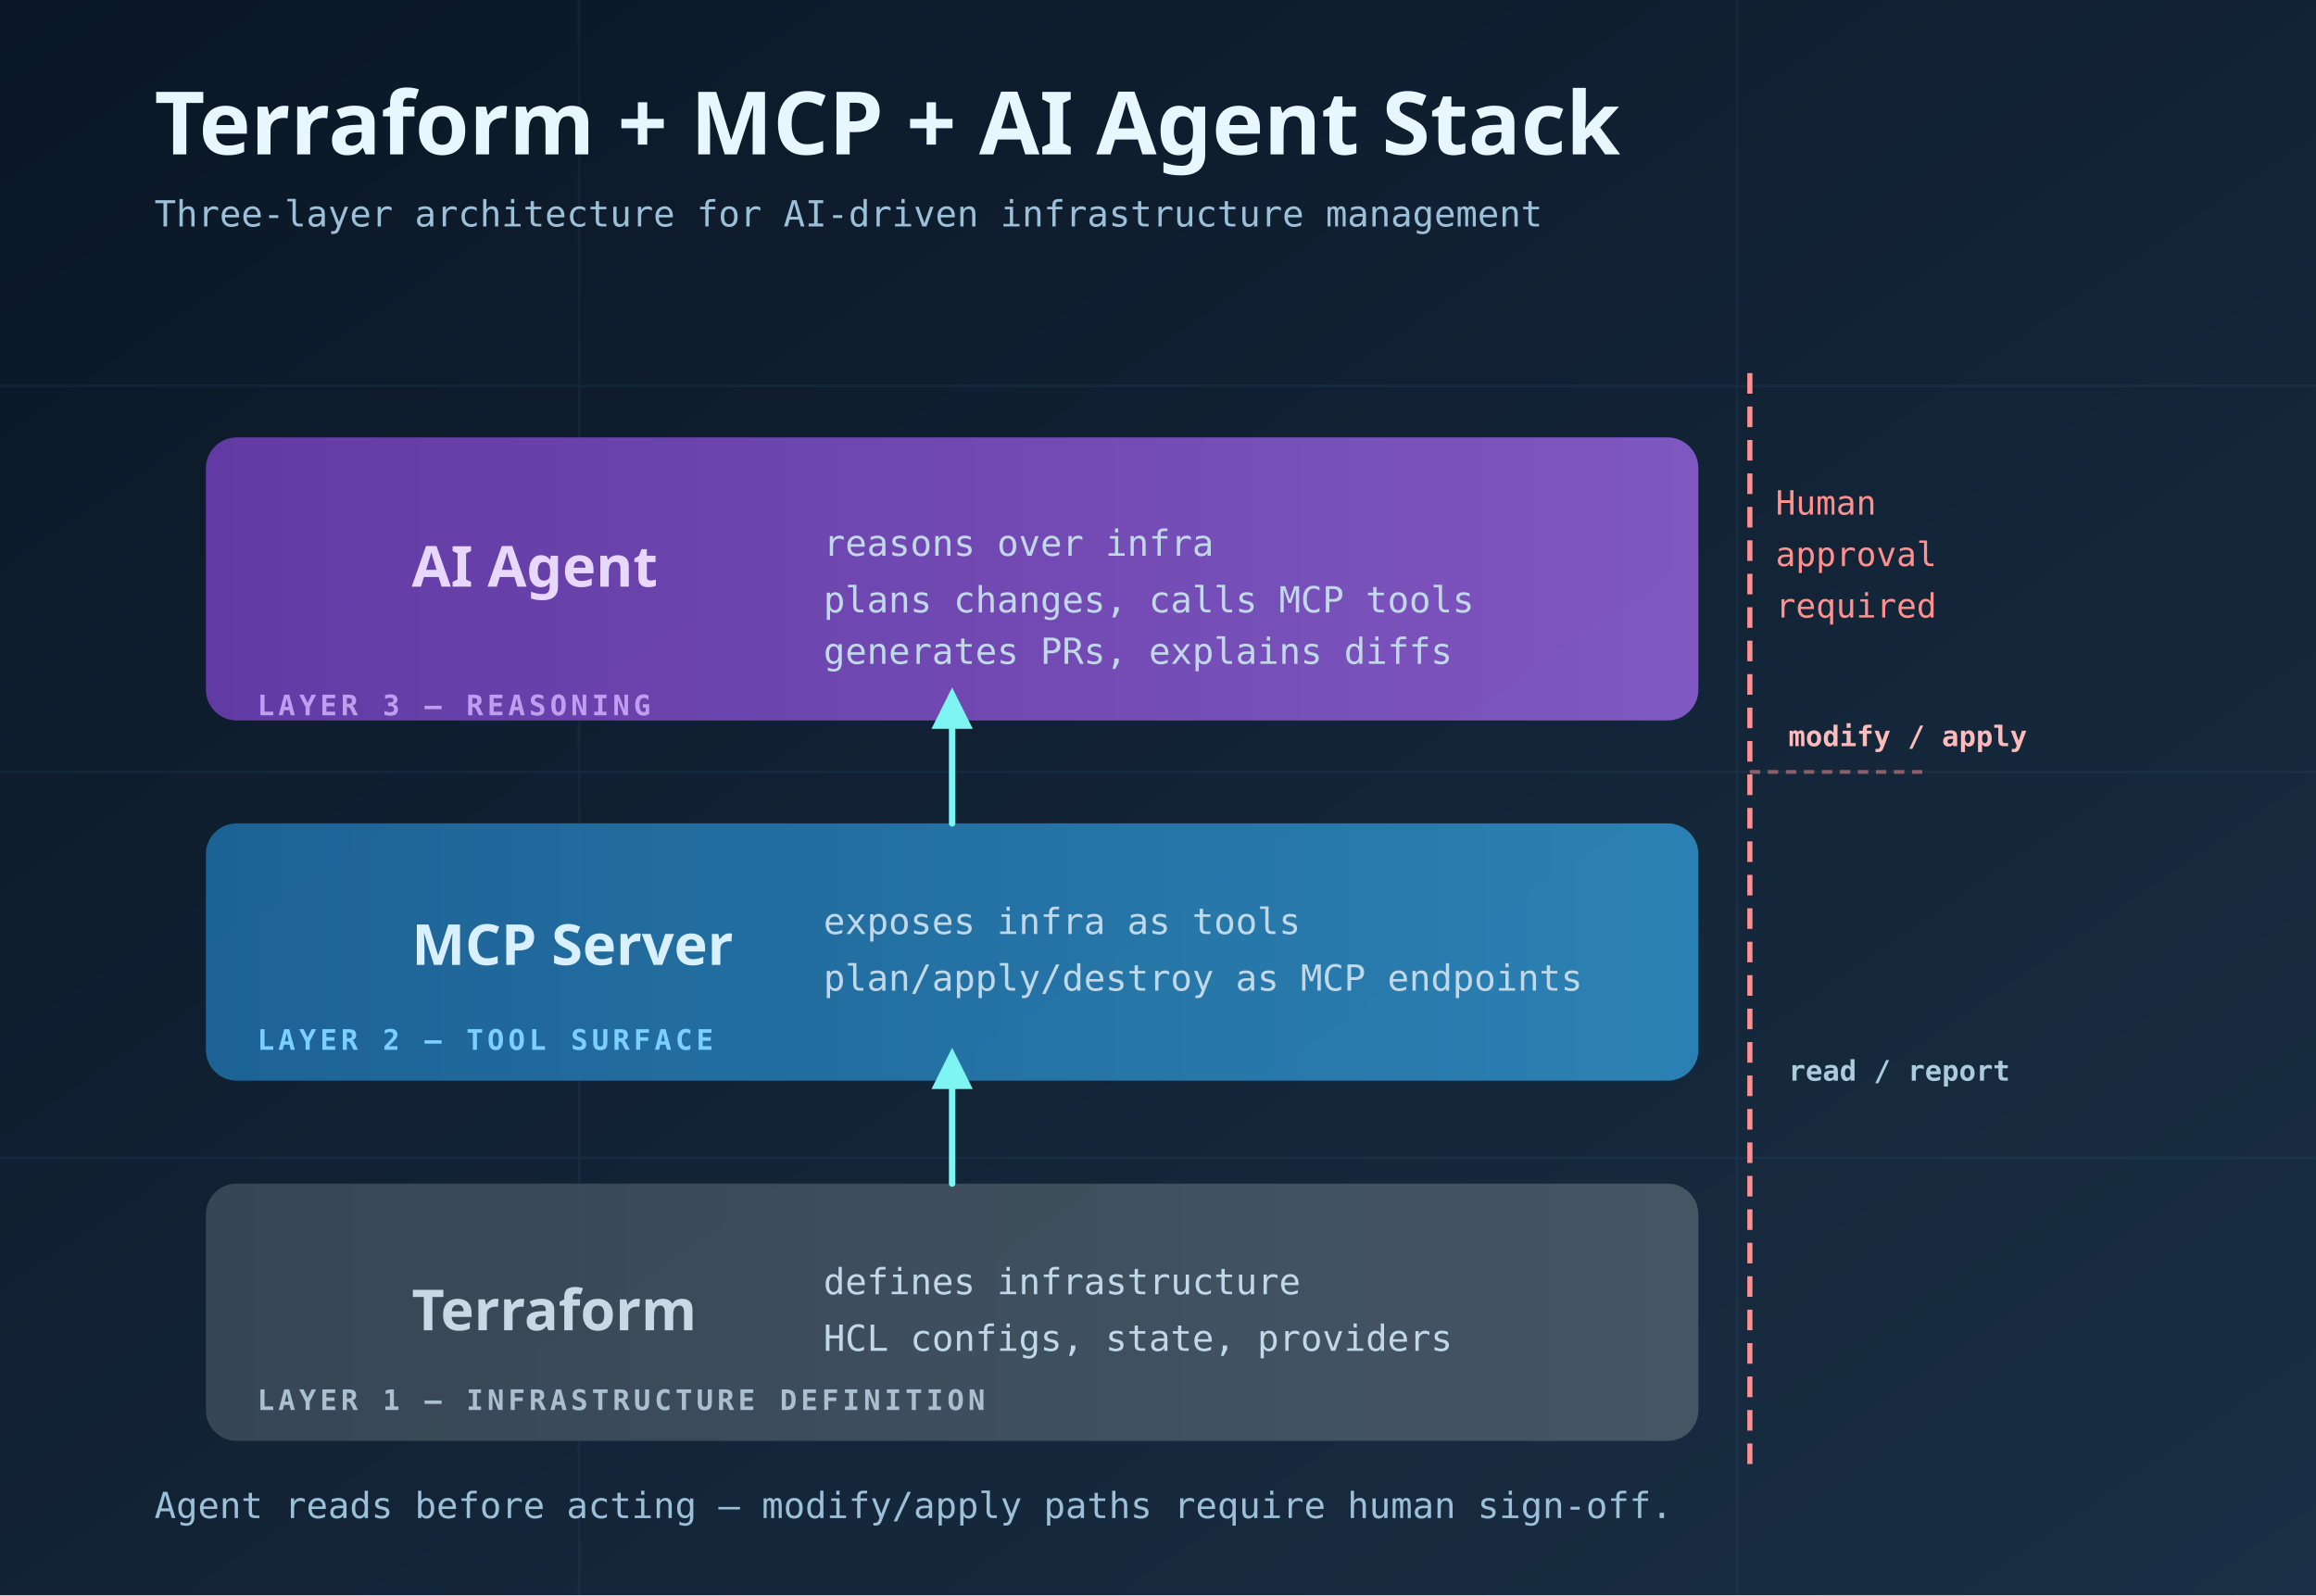
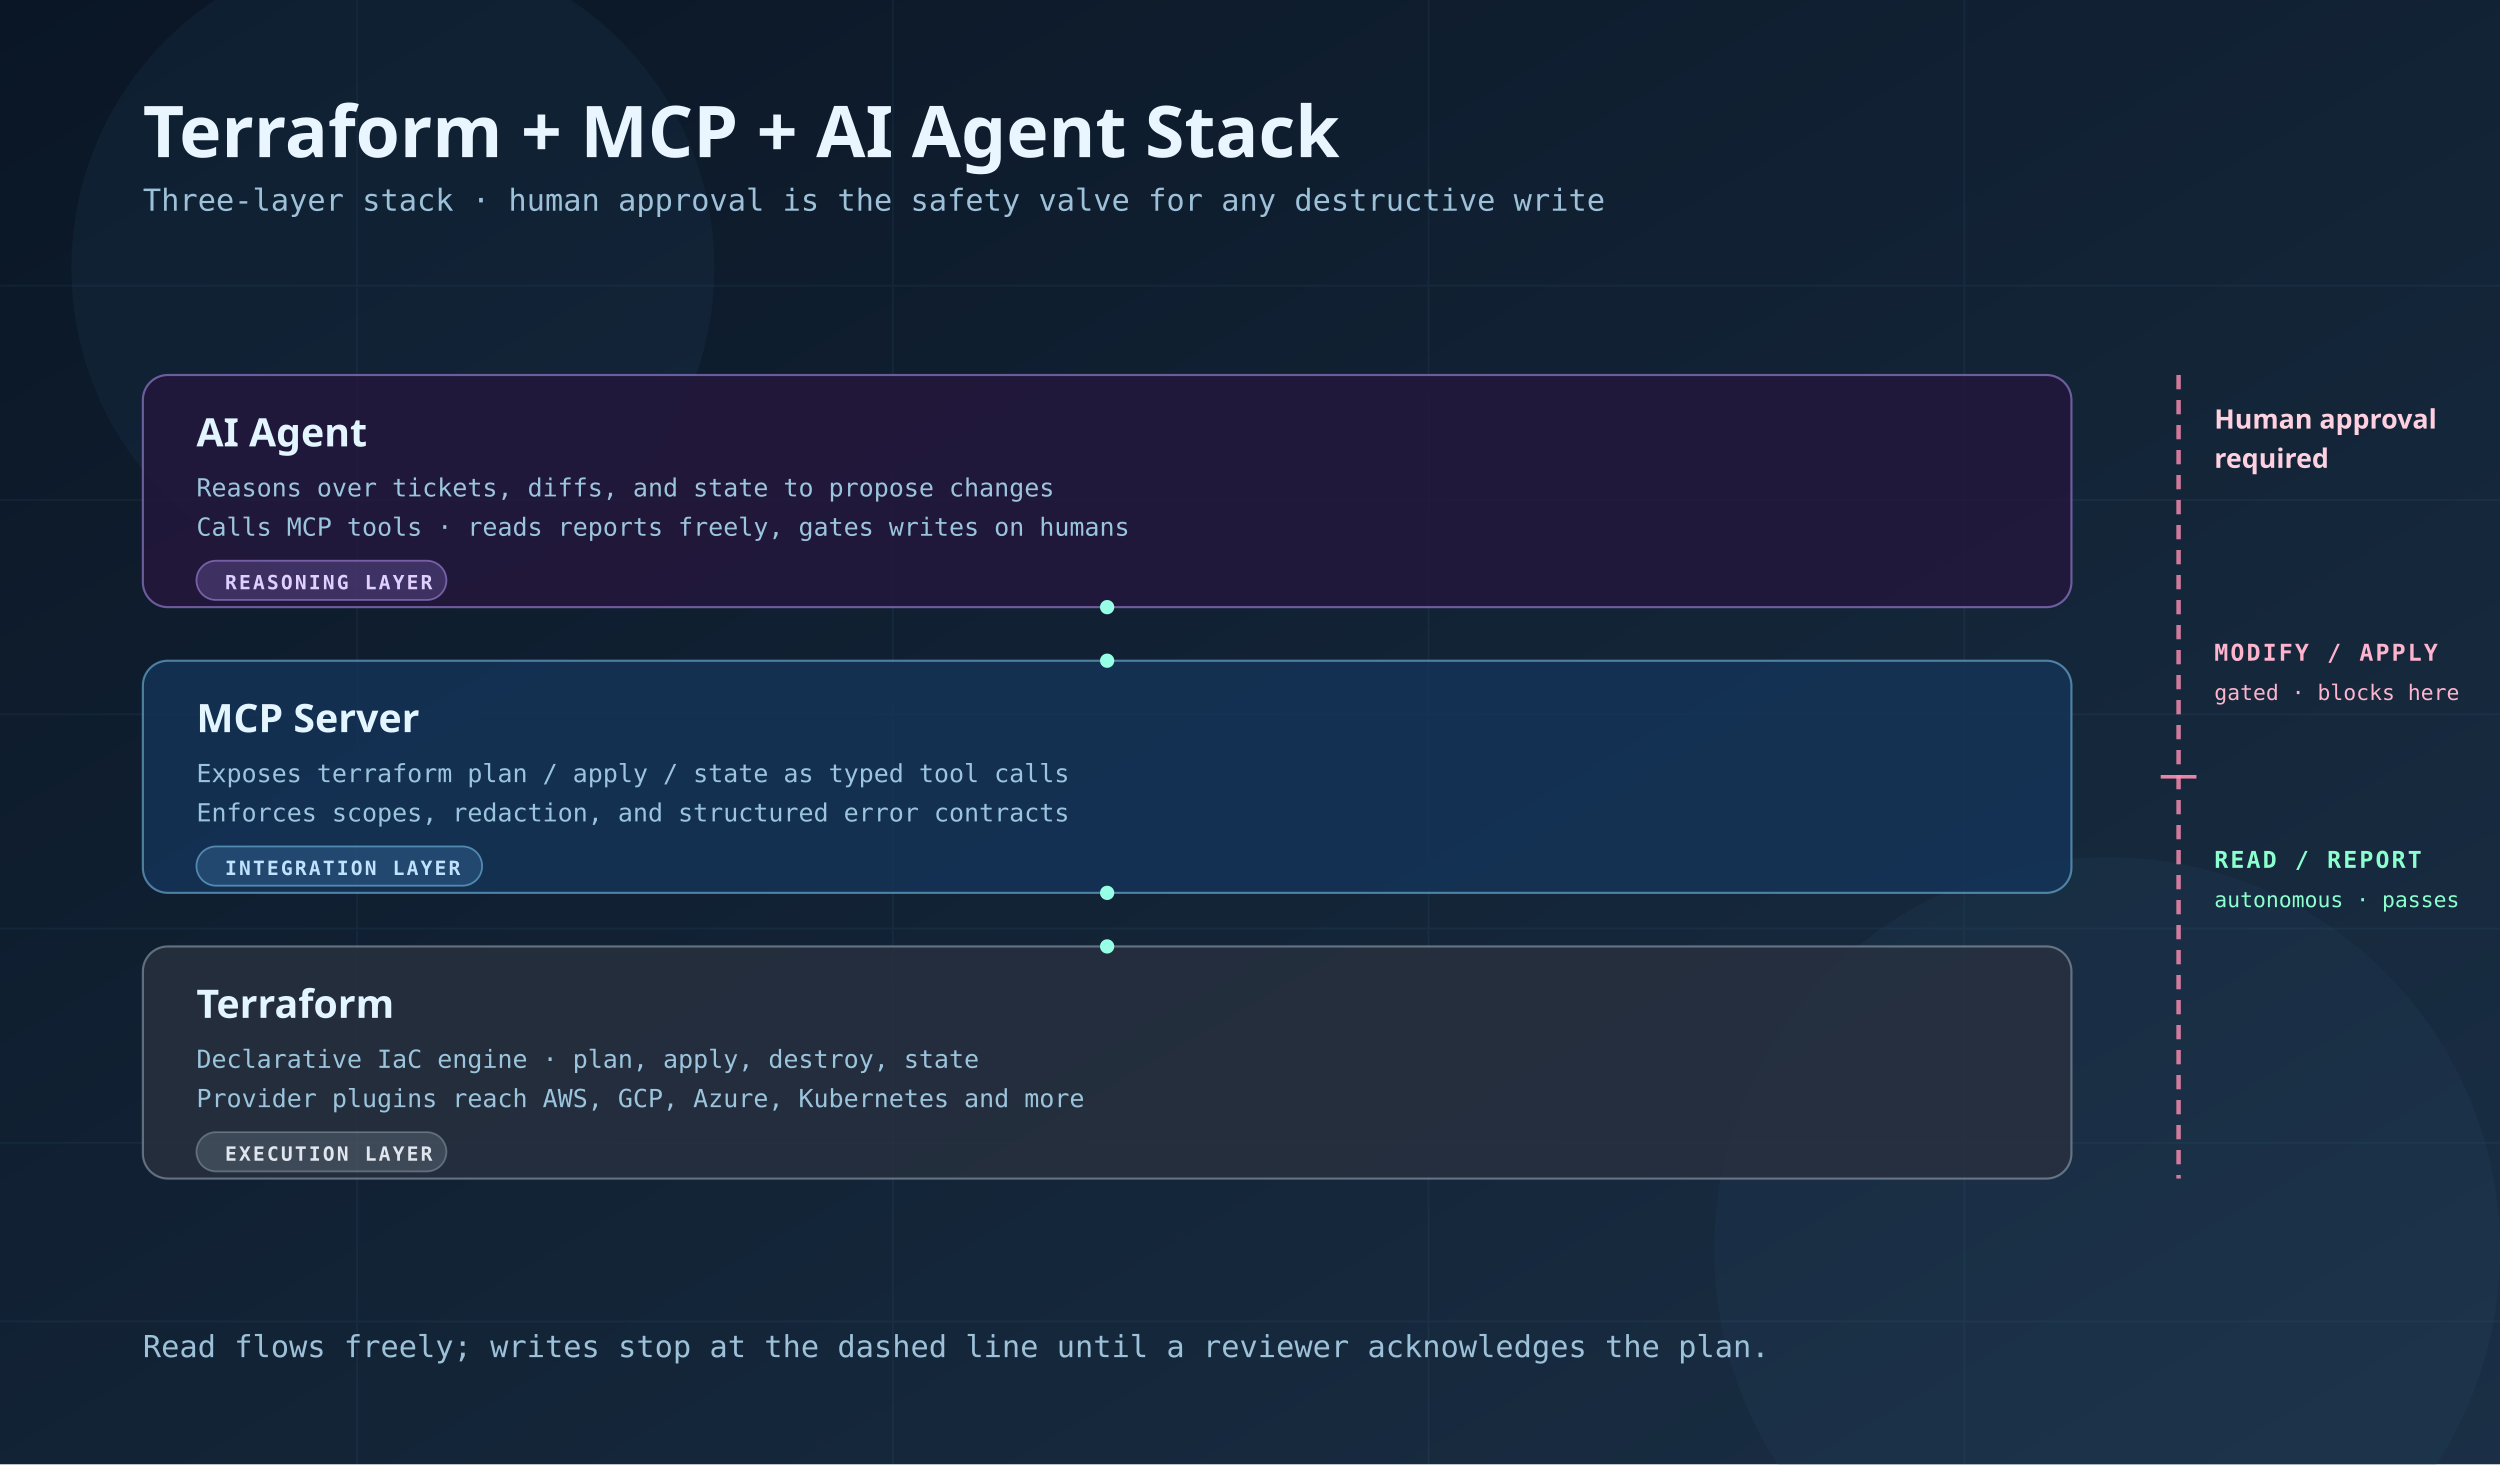
- <svg xmlns="http://www.w3.org/2000/svg" viewBox="0 0 900 620" role="img" aria-labelledby="tms-title tms-desc">
+ <svg xmlns="http://www.w3.org/2000/svg" viewBox="0 0 1400 820" role="img" aria-labelledby="tms-title tms-desc">
  <defs>
-     <linearGradient id="tms-bg" x1="0" x2="1" y1="0" y2="1">
+     <linearGradient id="bg" x1="0" x2="1" y1="0" y2="1">
      <stop offset="0%" stop-color="#0a1625" />
      <stop offset="100%" stop-color="#1a2f45" />
    </linearGradient>
-     <linearGradient id="tms-gray" x1="0" x2="1" y1="0" y2="0">
-       <stop offset="0%" stop-color="#3a4a58" />
-       <stop offset="100%" stop-color="#4a5a68" />
+     <linearGradient id="cyanLine" x1="0" x2="1" y1="0" y2="0">
+       <stop offset="0%" stop-color="#4ecbff" />
+       <stop offset="100%" stop-color="#7df5f2" />
    </linearGradient>
-     <linearGradient id="tms-blue" x1="0" x2="1" y1="0" y2="0">
-       <stop offset="0%" stop-color="#1e6aa0" />
-       <stop offset="100%" stop-color="#2e8ac0" />
+     <linearGradient id="ok" x1="0" x2="1" y1="0" y2="0">
+       <stop offset="0%" stop-color="#4ef2a5" />
+       <stop offset="100%" stop-color="#78ffe2" />
    </linearGradient>
-     <linearGradient id="tms-purple" x1="0" x2="1" y1="0" y2="0">
-       <stop offset="0%" stop-color="#6b3db0" />
-       <stop offset="100%" stop-color="#8b5dd0" />
+     <linearGradient id="warn" x1="0" x2="1" y1="0" y2="0">
+       <stop offset="0%" stop-color="#ff7cae" />
+       <stop offset="100%" stop-color="#ffd178" />
    </linearGradient>
+     <filter id="glow" x="-40%" y="-40%" width="180%" height="180%">
+       <feGaussianBlur stdDeviation="3.5" result="blur" />
+       <feMerge>
+         <feMergeNode in="blur" />
+         <feMergeNode in="SourceGraphic" />
+       </feMerge>
+     </filter>
    <style>
-       .tms-title { font: 700 34px 'Space Grotesk', sans-serif; fill: #e8f6ff; }
-       .tms-sub   { font: 500 14px 'Space Mono', monospace; fill: #9bc0d8; }
-       .tms-layer { font: 700 22px 'Space Grotesk', sans-serif; }
-       .tms-desc  { font: 500 14px 'Space Mono', monospace; fill: #c0d8e8; }
-       .tms-tag   { font: 600 11px 'Space Mono', monospace; letter-spacing: 1.5px; }
-       .tms-note  { font: 500 13px 'Space Mono', monospace; fill: #ff9090; }
+       .title { font: 700 40px 'Space Grotesk', sans-serif; fill: #e9f6ff; }
+       .sub { font: 500 17px 'Space Mono', monospace; fill: #9dc1d8; }
+       .stepTitle { font: 700 22px 'Space Grotesk', sans-serif; fill: #e3f5ff; }
+       .stepText { font: 500 14px 'Space Mono', monospace; fill: #9bc4dd; }
+       .warnText { font: 700 12px 'Space Mono', monospace; fill: #ffb4ce; letter-spacing: 1.4px; }
+       .okText { font: 700 12px 'Space Mono', monospace; fill: #6affc7; letter-spacing: 1.4px; }
    </style>
  </defs>
-   <rect width="900" height="620" fill="url(#tms-bg)" />
+   <rect width="1400" height="820" fill="url(#bg)" />
  <g opacity="0.07" stroke="#5fa2d0" stroke-width="1">
-     <line x1="0" y1="150" x2="900" y2="150" />
-     <line x1="0" y1="300" x2="900" y2="300" />
-     <line x1="0" y1="450" x2="900" y2="450" />
-     <line x1="225" y1="0" x2="225" y2="620" />
-     <line x1="675" y1="0" x2="675" y2="620" />
+     <path d="M0 160 H1400" />
+     <path d="M0 280 H1400" />
+     <path d="M0 400 H1400" />
+     <path d="M0 520 H1400" />
+     <path d="M0 640 H1400" />
+     <path d="M0 740 H1400" />
+     <path d="M200 0 V820" />
+     <path d="M500 0 V820" />
+     <path d="M800 0 V820" />
+     <path d="M1100 0 V820" />
  </g>
-   <text class="tms-title" x="60" y="60">Terraform + MCP + AI Agent Stack</text>
-   <text class="tms-sub" x="60" y="88">Three-layer architecture for AI-driven infrastructure management</text>
-   <rect x="80" y="460" width="580" height="100" rx="12" fill="url(#tms-gray)" opacity="0.9" />
-   <text class="tms-layer" x="160" y="517" fill="#c8d8e4">Terraform</text>
-   <text class="tms-desc" x="320" y="503">defines infrastructure</text>
-   <text class="tms-desc" x="320" y="525">HCL configs, state, providers</text>
-   <text class="tms-tag" x="100" y="548" fill="#aac0d0">LAYER 1 — INFRASTRUCTURE DEFINITION</text>
-   <rect x="80" y="320" width="580" height="100" rx="12" fill="url(#tms-blue)" opacity="0.9" />
-   <text class="tms-layer" x="160" y="375" fill="#d8f0ff">MCP Server</text>
-   <text class="tms-desc" x="320" y="363">exposes infra as tools</text>
-   <text class="tms-desc" x="320" y="385">plan/apply/destroy as MCP endpoints</text>
-   <text class="tms-tag" x="100" y="408" fill="#7bd0ff">LAYER 2 — TOOL SURFACE</text>
-   <rect x="80" y="170" width="580" height="110" rx="12" fill="url(#tms-purple)" opacity="0.9" />
-   <text class="tms-layer" x="160" y="228" fill="#e8d8ff">AI Agent</text>
-   <text class="tms-desc" x="320" y="216">reasons over infra</text>
-   <text class="tms-desc" x="320" y="238">plans changes, calls MCP tools</text>
-   <text class="tms-desc" x="320" y="258">generates PRs, explains diffs</text>
-   <text class="tms-tag" x="100" y="278" fill="#c09df0">LAYER 3 — REASONING</text>
-   <line x1="680" y1="145" x2="680" y2="570" stroke="#ff9090" stroke-width="2" stroke-dasharray="8,5" />
-   <text class="tms-note" x="690" y="200">Human</text>
-   <text class="tms-note" x="690" y="220">approval</text>
-   <text class="tms-note" x="690" y="240">required</text>
-   <text style="font:600 11px 'Space Mono',monospace;fill:#ffbbbb;" x="695" y="290">modify / apply</text>
-   <line x1="680" y1="300" x2="750" y2="300" stroke="#ff9090" stroke-width="1.5" stroke-dasharray="4,3" opacity="0.5" />
-   <text style="font:600 11px 'Space Mono',monospace;fill:#aaccdd;" x="695" y="420">read / report</text>
-   <g fill="none" stroke="#7df5f2" stroke-width="2.5" stroke-linecap="round">
-     <path d="M370 320 L370 280" />
-     <polygon points="364,282 370,270 376,282" fill="#7df5f2" />
-     <path d="M370 460 L370 420" />
-     <polygon points="364,422 370,410 376,422" fill="#7df5f2" />
+   <g opacity="0.14">
+     <circle cx="220" cy="150" r="180" fill="#2f4f74" />
+     <circle cx="1180" cy="700" r="220" fill="#2c4f6b" />
  </g>
-   <text class="tms-sub" x="60" y="590">Agent reads before acting — modify/apply paths require human sign-off.</text>
+   <text class="title" x="80" y="88">Terraform + MCP + AI Agent Stack</text>
+   <text class="sub" x="80" y="118">Three-layer stack · human approval is the safety valve for any destructive write</text>
+   <rect x="80" y="530" width="1080" height="130" rx="14" fill="rgba(40, 48, 62, 0.82)" stroke="rgba(170, 185, 200, 0.5)" stroke-width="1.2" />
+   <text class="stepTitle" x="110" y="570">Terraform</text>
+   <text class="stepText" x="110" y="598">Declarative IaC engine · plan, apply, destroy, state</text>
+   <text class="stepText" x="110" y="620">Provider plugins reach AWS, GCP, Azure, Kubernetes and more</text>
+   <rect x="110" y="634" width="140" height="22" rx="11" fill="rgba(170,185,200,0.2)" stroke="rgba(170,185,200,0.4)" />
+   <text x="126" y="650" style="font: 700 11px 'Space Mono', monospace; fill: #dfe6ef; letter-spacing: 1.2px;">EXECUTION LAYER</text>
+   <rect x="80" y="370" width="1080" height="130" rx="14" fill="rgba(20, 52, 88, 0.82)" stroke="rgba(126, 200, 240, 0.55)" stroke-width="1.2" />
+   <text class="stepTitle" x="110" y="410">MCP Server</text>
+   <text class="stepText" x="110" y="438">Exposes terraform plan / apply / state as typed tool calls</text>
+   <text class="stepText" x="110" y="460">Enforces scopes, redaction, and structured error contracts</text>
+   <rect x="110" y="474" width="160" height="22" rx="11" fill="rgba(90,160,220,0.22)" stroke="rgba(126,200,240,0.55)" />
+   <text x="126" y="490" style="font: 700 11px 'Space Mono', monospace; fill: #bfe2ff; letter-spacing: 1.2px;">INTEGRATION LAYER</text>
+   <rect x="80" y="210" width="1080" height="130" rx="14" fill="rgba(36, 22, 60, 0.82)" stroke="rgba(178, 146, 240, 0.55)" stroke-width="1.2" />
+   <text class="stepTitle" x="110" y="250">AI Agent</text>
+   <text class="stepText" x="110" y="278">Reasons over tickets, diffs, and state to propose changes</text>
+   <text class="stepText" x="110" y="300">Calls MCP tools · reads reports freely, gates writes on humans</text>
+   <rect x="110" y="314" width="140" height="22" rx="11" fill="rgba(168,139,240,0.22)" stroke="rgba(178,146,240,0.55)" />
+   <text x="126" y="330" style="font: 700 11px 'Space Mono', monospace; fill: #dfd0ff; letter-spacing: 1.2px;">REASONING LAYER</text>
+   <g fill="none" stroke-linecap="round" stroke-width="3" filter="url(#glow)">
+     <path d="M620 340 V370" stroke="url(#cyanLine)" />
+     <path d="M620 500 V530" stroke="url(#cyanLine)" />
+   </g>
+   <g fill="#96ffe5">
+     <circle cx="620" cy="340" r="4" />
+     <circle cx="620" cy="370" r="4" />
+     <circle cx="620" cy="500" r="4" />
+     <circle cx="620" cy="530" r="4" />
+   </g>
+   <g fill="none" stroke-width="2.5" stroke-dasharray="8 6" stroke="rgba(255, 142, 180, 0.8)">
+     <path d="M1220 210 V660" />
+   </g>
+   <text x="1240" y="240" style="font: 700 15px 'Space Grotesk', sans-serif; fill: #ffd1e0;">Human approval</text>
+   <text x="1240" y="262" style="font: 700 15px 'Space Grotesk', sans-serif; fill: #ffd1e0;">required</text>
+   <g fill="none" stroke-width="2" stroke="rgba(255, 142, 180, 0.9)">
+     <path d="M1210 435 H1230" />
+   </g>
+   <text x="1240" y="370" style="font: 700 13px 'Space Mono', monospace; fill: #ffb4ce; letter-spacing: 1.2px;">MODIFY / APPLY</text>
+   <text x="1240" y="392" style="font: 500 12px 'Space Mono', monospace; fill: #ffb4ce;">gated · blocks here</text>
+   <text x="1240" y="486" style="font: 700 13px 'Space Mono', monospace; fill: #8cffce; letter-spacing: 1.2px;">READ / REPORT</text>
+   <text x="1240" y="508" style="font: 500 12px 'Space Mono', monospace; fill: #8cffce;">autonomous · passes</text>
+   <text class="sub" x="80" y="760">Read flows freely; writes stop at the dashed line until a reviewer acknowledges the plan.</text>
</svg>
